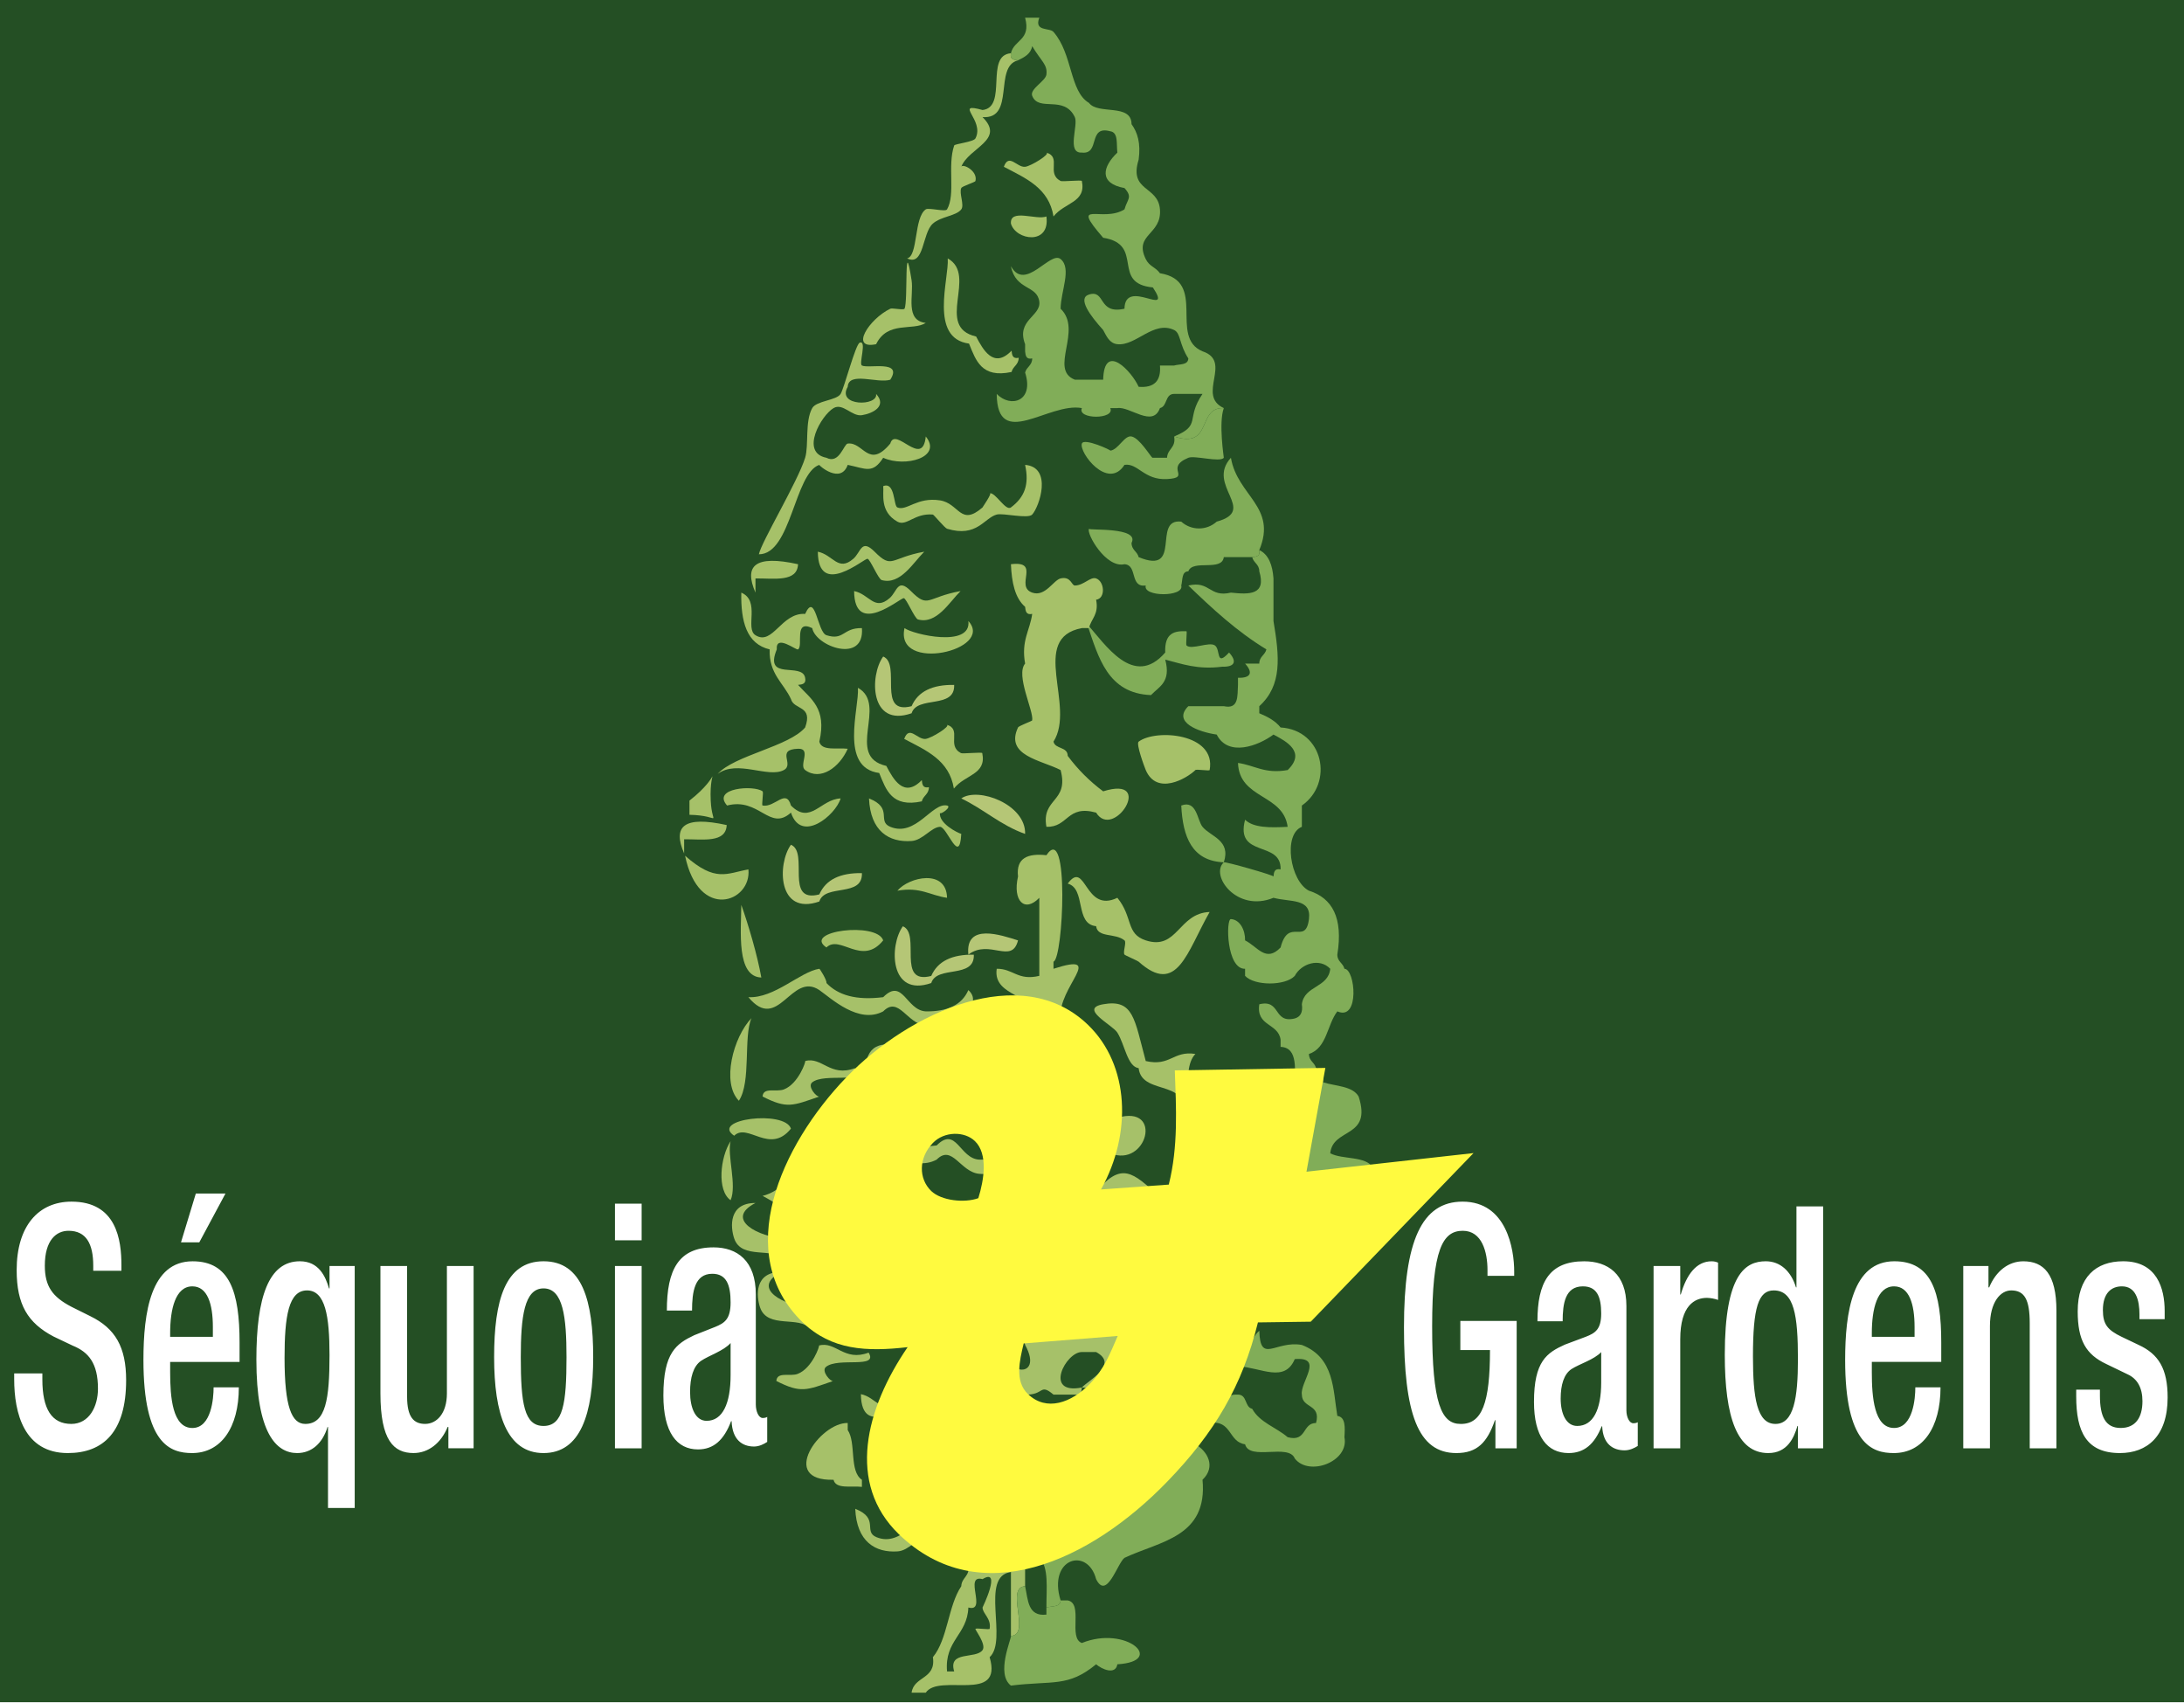
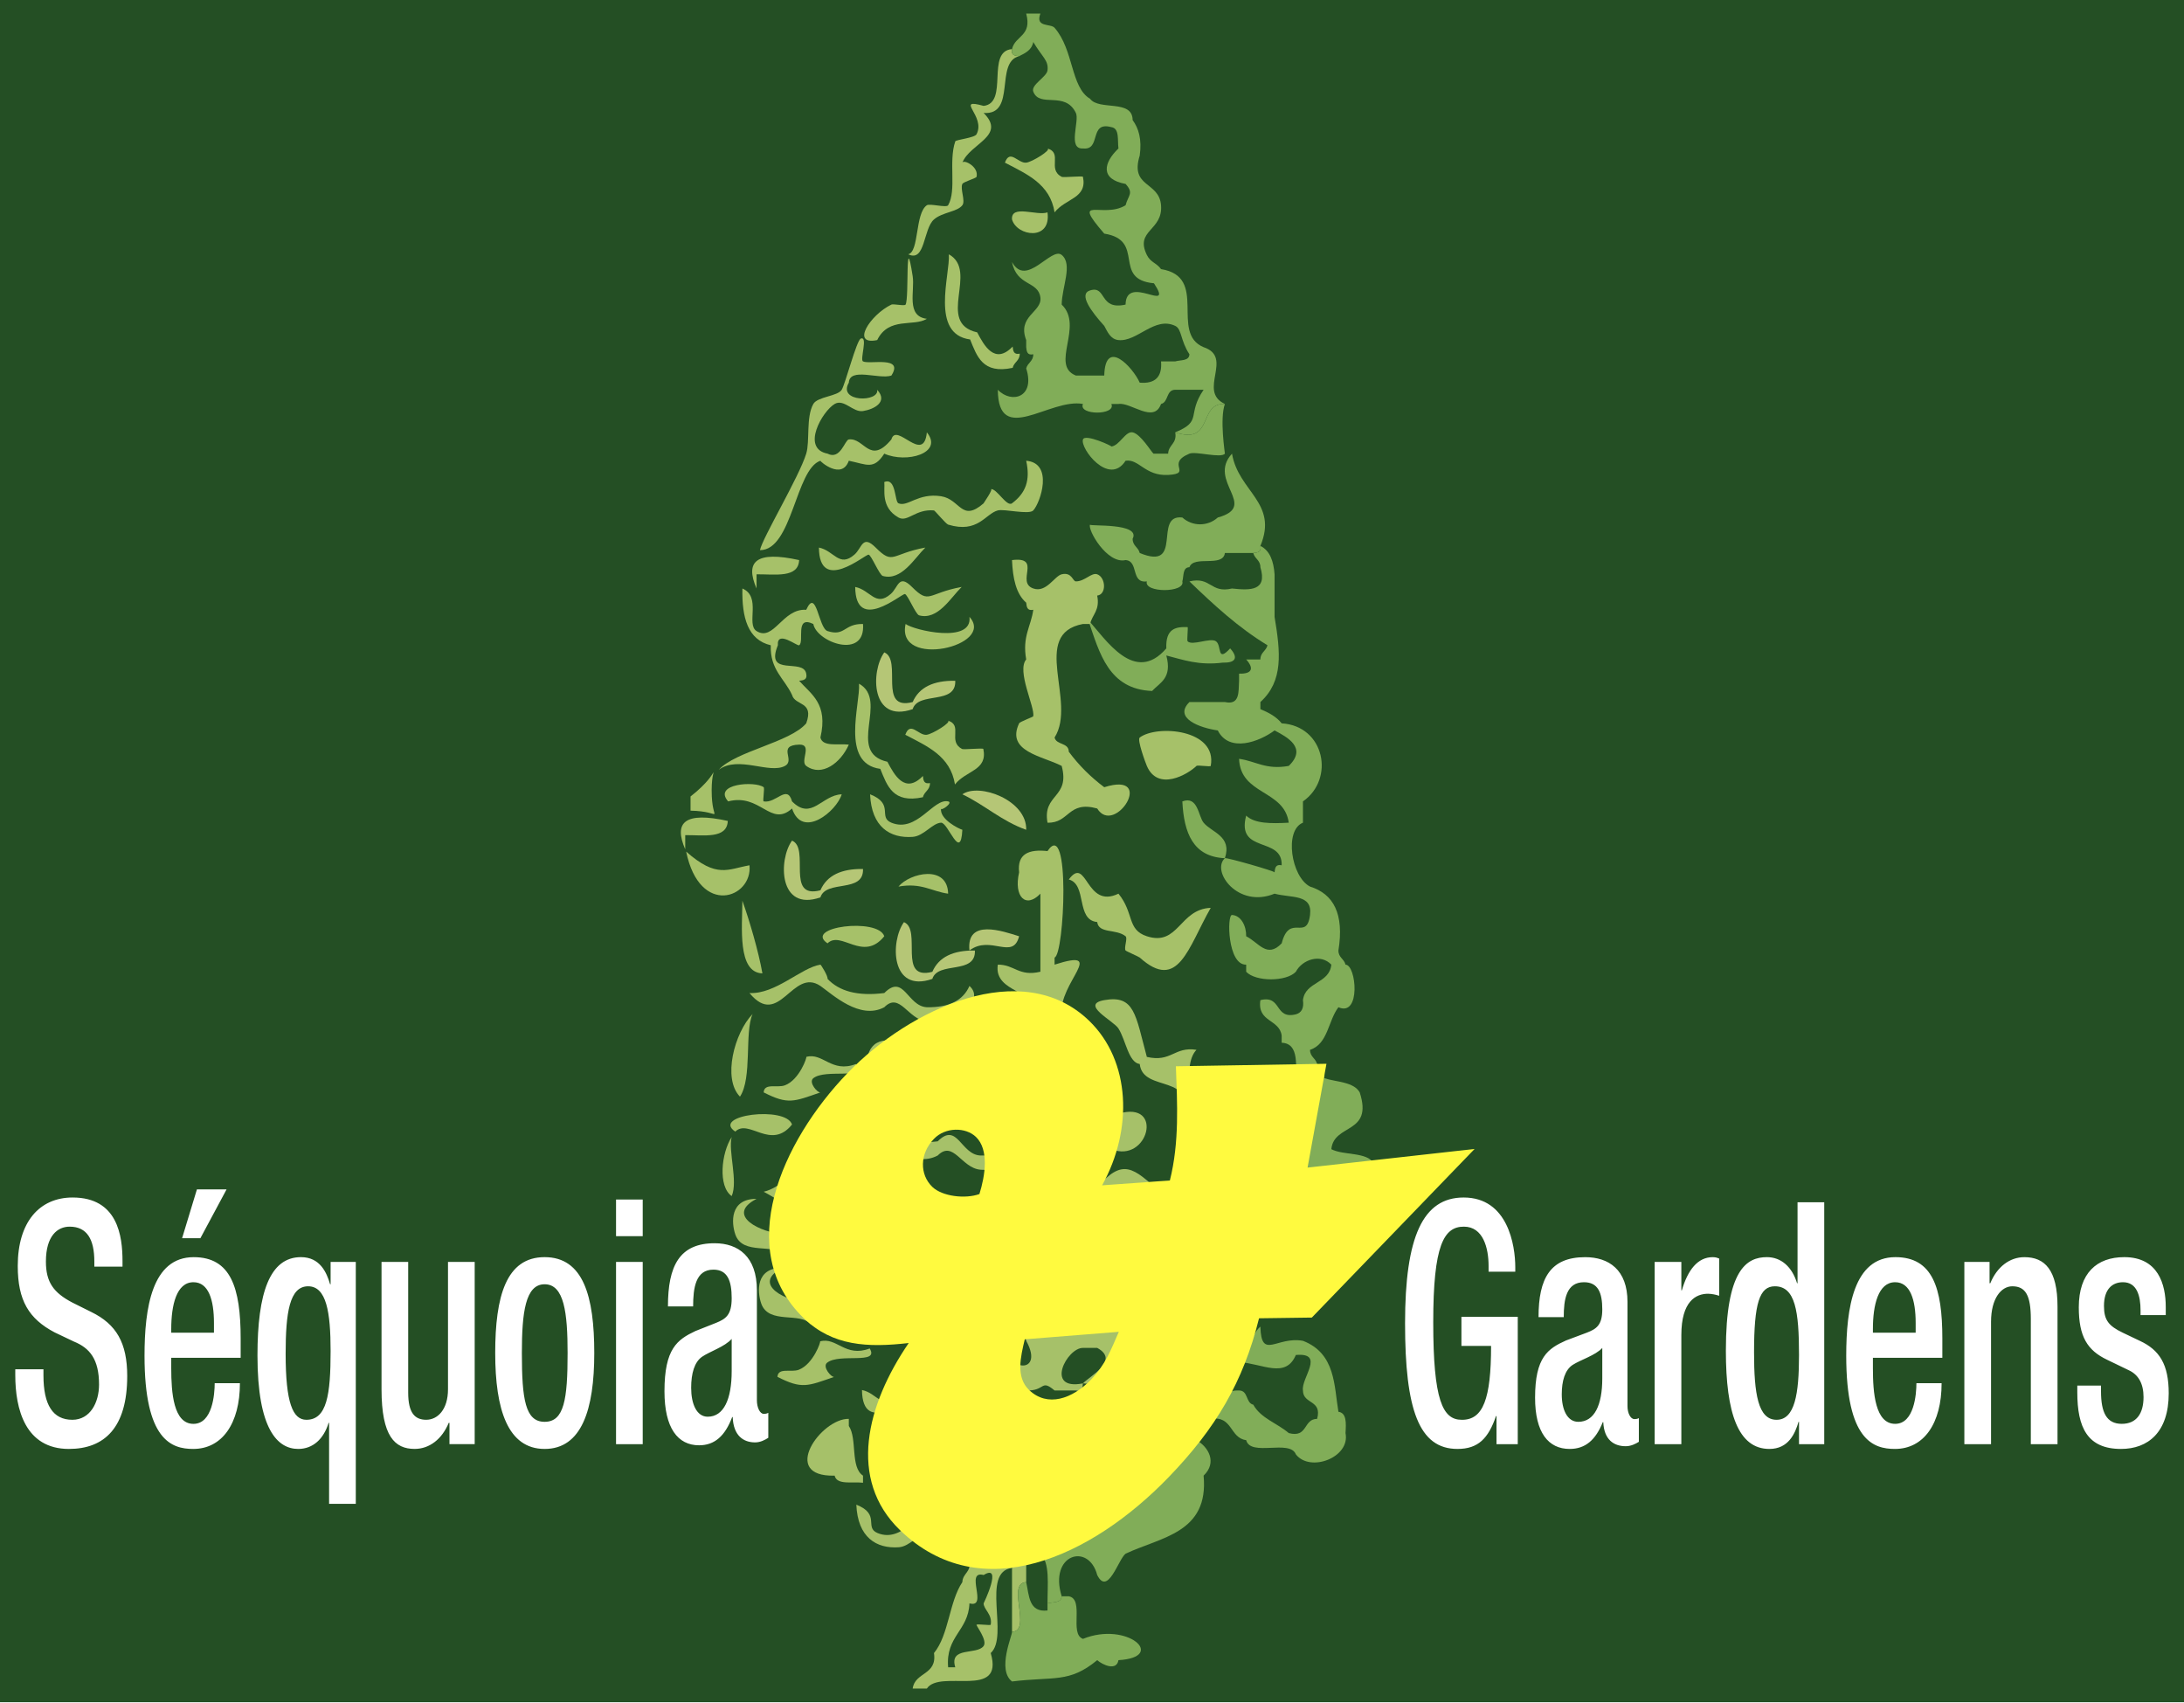
<svg xmlns="http://www.w3.org/2000/svg" width="154" height="120" viewBox="0 0 40.746 31.75">
  <style>.F{fill:#a6c169}.G{fill:#81ad58}.H{fill:#b5c676}.I{fill-rule:evenodd}</style>
  <defs>
    <clipPath id="A">
      <path d="M0 841.89h595.276V0H0z" />
    </clipPath>
  </defs>
  <path d="M0 0h40.746v31.75H0z" fill="#244f24" class="I" />
-   <g clip-path="url(#A)" transform="matrix(.35278 0 0 -.352778 -102.2902 174.9006)">
+   <g clip-path="url(#A)" transform="matrix(.35278 0 0 -.352778 -102.2699 174.8236)">
    <g class="I">
      <g class="F">
        <path d="M343.042 486.962c.268.744.693-.046 1.125 0 .316.034 1.353.682 1.127.75.818-.247-.026-1.092.75-1.5.088-.046 1.112.063 1.125 0 .236-1.15-.916-1.126-1.501-1.877-.239 1.511-1.478 2.025-2.626 2.627m-5.269-30.25c.268.744.693-.046 1.125 0 .317.034 1.353.682 1.127.75.818-.247-.026-1.092.749-1.5.089-.046 1.113.063 1.127 0 .236-1.15-.918-1.127-1.501-1.877-.24 1.511-1.479 2.025-2.627 2.627m1.14 15.991c-.167-1.717-1.613.572-1.876-.375-1.15-1.378-1.424.103-2.251 0-.21-.027-.442-1.105-1.126-.751-1.417.276-.266 2.249.376 2.626.495.292.971-.458 1.501-.374.573.09 1.344.478.75 1.125.12-.663-2.103-.67-1.501.375.047.83 1.592.16 2.251.376.682 1.062-1.146.573-1.5.749-.175.089.275 1.345-.115 1.209-.223-.077-.818-2.394-1.011-2.709-.212-.346-1.281-.36-1.502-.751-.396-.706-.174-1.971-.375-2.626-.38-1.239-2.322-4.465-2.447-5.103 1.711-.008 1.88 4.29 3.198 4.728-.046-.016 1.126-1.046 1.501 0 .959-.197 1.314-.498 1.876.375 1.163-.527 3.151.025 2.251 1.126" />
      </g>
      <path d="M349.481 471.375c-.011-.016-.018-.036-.026-.054.008.018.015.038.026.054m.055.064a.2.2 0 0 1-.036-.041.2.2 0 0 0 .036.041m.065.051c-.016-.01-.029-.022-.045-.033l.045.033m.077.038c-.018-.008-.035-.017-.051-.026l.051.026m.091.028c-.022-.005-.043-.013-.063-.02l.063.02m.205.03l-.09-.009.09.009m-.107-.011l-.075-.014.075.014m4.808 2.629c-1.439.063-.568-2.184-2.626-1.501.105-.606-.355-.646-.376-1.126h-.749-.026c-.291-.013-.634.028-.915.009.281.019.624-.022.915-.009-.123.103-.681 1.04-1.102 1.126-.378.077-.691-.697-1.125-.75.084.009-1.391.694-1.502.375-.162-.47 1.376-2.495 2.253-1.126a.38.38 0 0 0 .022.094.38.38 0 0 1-.022-.094c.712.111 1.031-.817 2.251-.751 1.33.073-.166.584 1.126 1.126.329.138 1.675-.26 1.876 0 .007.008-.284 1.841 0 2.627" class="G" />
      <g class="F">
        <path d="M344.167 471.202c1.465-.125.75-2.22.375-2.627-.223-.244-1.529.091-1.876 0-.663-.176-1.045-1.232-2.627-.75-.121.037-.703.745-.749.75-.977.087-1.396-.646-1.878-.375-.959.54-.7 1.497-.75 1.876.637.259.539-1.039.75-1.125.494-.205 1.032.563 2.252.374 1.022-.157 1.072-1.398 2.252-.374-.032-.029.548.786.375.75.307.064.846-.962 1.126-.75.729.547.976 1.215.75 2.251m-3.001-8.256c1.413-1.547-3.903-2.764-3.377-.375.445-.336 3.552-1.057 3.377.375" />
      </g>
      <path d="M354.953 461.28c-.717-.781-.433.151-.749.375-.302.212-1.246-.254-1.502 0-.044.044.037.749 0 .75-.63.025-1.168-.076-1.125-1.125-1.674-1.938-3.191.468-4.129 1.501.601-1.776 1.091-3.664 3.377-3.752.424.451 1.072.679.752 1.876.898-.228 1.712-.54 3.002-.376.702-.02.794.289.374.751" class="G" />
      <g class="F">
        <path d="M353.173 455.066c-.475-.461-2.044-1.359-2.626 0-.065.152-.526 1.388-.376 1.501.917.69 4.116.436 3.755-1.501-.013-.06-.695.056-.753 0m-12.382-3.377c-.093-1.713-.75.392-1.127.375-.461-.021-.906-.707-1.5-.75-1.197-.086-2.179.519-2.253 2.251 1.304-.516.402-1.203 1.126-1.501 1.352-.556 2.209 1.302 3.002 1.126.29-.064-.397-.538-.375-.375-.083-.565.924-1.066 1.127-1.126m4.01-13.948c-.092-1.712-.749.392-1.125.375-.462-.021-.908-.708-1.5-.75-1.198-.086-2.178.519-2.253 2.251 1.301-.516.403-1.204 1.126-1.501 1.353-.556 2.21 1.3 3.002 1.126.287-.064-.4-.538-.375-.376-.083-.564.924-1.066 1.125-1.125m-4.74-23.611c-.092-1.713-.749.391-1.125.374-.461-.02-.909-.706-1.501-.75-1.196-.086-2.178.521-2.251 2.251 1.3-.515.4-1.203 1.125-1.501 1.352-.555 2.21 1.302 3.001 1.126.289-.062-.398-.538-.374-.375-.083-.564.923-1.065 1.125-1.125m.73 16.596c-.093-1.713-.75.391-1.127.375-.461-.021-.906-.708-1.5-.751-1.197-.086-2.179.52-2.253 2.251 1.304-.515.402-1.203 1.126-1.5 1.352-.557 2.209 1.3 3.002 1.126.29-.064-.397-.539-.375-.376-.083-.565.924-1.067 1.127-1.125" />
      </g>
      <path d="M340.791 453.565c.893.625 3.422-.316 3.376-1.876-1.294.456-2.19 1.312-3.376 1.876" class="H" />
      <g class="F">
        <path d="M326.184 450.536c1.618-1.429 2.203-.927 3.35-.724.174-1.733-2.633-2.756-3.35.724m24.363-4.476c-1.062.346-.663 1.225-1.501 2.251-1.75-.845-1.655 2.058-2.626.751.982-.267.359-2.142 1.502-2.251.08-.627 1.005-.348 1.5-.751.123-.1-.095-.616 0-.751.028-.041.695-.327.749-.375 2.036-1.829 2.549.51 3.755 2.627-1.661-.064-1.696-2.049-3.379-1.501m-12.758-6.005c-.548-.703-1.237-1.266-1.878-1.875-.242.491-.381 1.855.376 2.25.747.392 1.611-.279 2.626 0-.061-.439-.685-.316-1.124-.375m15.384 0c-1.184.184-1.323-.676-2.626-.375-.602 2.232-.642 3.288-2.252 3.002-1.301-.231.486-1.081.751-1.5.396-.63.528-1.799 1.125-1.878.176-1.575 3.095-.408 2.254-3.001h.374v1.501c-.049.924-.058 1.808.374 2.251m.717-6.381c-1.095-.486-.748-1.285-2.008-1.734-1.712 1.552-2.316 2.417-3.515 1.307-.97-.898.993-.647 1.441-.857.673-.316 1.418-1.226 1.962-.971 1-1.23 2.824 1.329 3.518-1.307l.315.203-.812 1.262c-.541.752-1.026 1.491-.901 2.097m-4.844 3.005c2.447.72 1.566-2.665-.375-1.877.315.436.496 1.006.375 1.877" />
      </g>
      <path d="M353.173 419.417h-.374c-.166-.334-.33-.672-.75-.751v-.751c-1.264-.862-2.481-1.771-3.378-3.002h-.376c-1.061-.563-1.734-1.517-3.377-1.501.517-.483.372-1.63.376-2.626.291.084.738.01.75.375-.692 2.231 1.427 2.85 1.878 1.125.563-1.131 1.12.836 1.5 1.126 1.868.882 4.413 1.091 4.127 4.128.73.697.258 1.516-.376 1.877" class="G" />
      <g class="F">
        <path d="M343.417 492.966c-1.393-.108-.156-2.846-1.501-3.002-1.569.435.134-.531-.375-1.5-.1-.192-1.095-.285-1.125-.376-.368-1.072.084-2.578-.377-3.377-.083-.148-.973.104-1.126 0-.632-.433-.4-2.468-.986-2.592.913-.445.787 1.337 1.363 1.841.439.385 1.231.397 1.501.751.176.232-.127.858 0 1.126.052.11.732.304.75.375.134.538-.679.936-.75.75.396 1.016 2.345 1.409 1.125 2.628 1.749-.123.573 2.679 1.876 3.001-.229.021-.443.057-.375.375" />
        <path d="M343.417 483.96c-.063.814 1.33.17 1.877.375.206-1.534-1.621-1.268-1.877-.375m-4.504-5.253c-.692-.437-2.01.128-2.626-1.125-1.415-.296-.382 1.328.75 1.876.106.051.701-.089.752 0 .2.358-.038 4.149.375 1.501.122-.79-.366-2.12.749-2.252m4.538-1.468c-.953-.989-1.519.071-1.875.75-2.211.501.102 3.24-1.5 4.128.075-1.082-.999-4.22 1.125-4.503.362-.888.658-1.843 2.25-1.5.071.303.377.374.376.75-.319-.07-.355.146-.376.375m-4.747-22.704c-.955-.988-1.52.071-1.877.75-2.21.501.102 3.24-1.501 4.128.077-1.081-.997-4.22 1.125-4.503.363-.888.659-1.844 2.253-1.5.07.303.377.374.375.75-.32-.069-.354.146-.375.375" />
      </g>
      <g class="G">
        <path d="M353.549 477.206c-1.804.753.286 3.718-2.251 4.128-.24.335-.555.349-.751.75-.644 1.319.858 1.271.751 2.627-.101 1.271-1.656.927-1.127 2.627.12.871-.059 1.441-.375 1.877-.007 1.117-1.769.481-2.251 1.125-1.032.61-.856 2.588-1.877 3.753-.207.238-1.038.005-.75.751h-.751c.323-1.198-.59-1.161-.75-1.877-.068-.319.147-.354.375-.375.335.166.672.33.75.75.477-.807.817-.968.752-1.501-.043-.352-.893-.761-.752-1.126.346-.877 1.68.066 2.253-1.125.202-.422-.455-1.926.374-1.877.988-.111.296 1.457 1.502 1.127.439-.062.317-.685.375-1.127-.786-.749-.989-1.626.376-1.875.45-.494.146-.59 0-1.127-1.178-.736-2.926.579-1.127-1.501 2.219-.349.388-2.416 2.629-2.626 1.096-1.669-1.474.542-1.502-1.126-1.421-.318-.984 1.026-1.877.75-.625-.193.066-1.121.75-1.876.169-.308.326-.706.751-.75.987-.105 1.91 1.271 3.003.75.354-.169.266-.764.75-1.501-.012-.365-.459-.291-.75-.376h-.751c.068-.818-.308-1.193-1.127-1.125-.352.796-1.826 2.403-1.876.376h-1.5c-1.383.543.435 2.615-.751 3.752.009.93.601 2.134 0 2.626-.551.453-1.875-1.753-2.627-.375.248-1.294 1.389-.988 1.501-1.876.098-.775-1.24-.973-.751-2.251v-.376c.023-.229.056-.444.375-.375.002-.376-.303-.447-.375-.75.491-1.526-.774-1.886-1.501-1.126.019-3.024 2.752-.425 4.503-.751-.267-.608 1.771-.608 1.502 0h.375c.658.104 1.873-1.056 2.252 0 .406.094.255.746.751.751h1.5c-.915-1.347-.031-1.645-1.5-2.251 2.058-.684 1.187 1.563 2.626 1.5-1.469.681.486 2.466-1.126 3.002m1.502-5.629c-1.339-1.463 1.446-2.772-.752-3.377a1.4 1.4 0 0 0-1.874 0c-1.565.187.1-2.853-2.254-1.876-.07.304-.376.374-.375.751.447.862-2.314.646-2.251.75-.15-.247.889-2.099 1.877-1.876.709-.042.26-1.241 1.125-1.126-.17-.613 2.045-.613 1.878 0 .082.291.008.74.374.75.228.649 1.778-.029 1.876.751h1.501c.229.021.445.056.376.375.957 2.286-1.16 2.863-1.501 4.878m2.917-38.014c-1.34-1.463 1.446-2.772-.752-3.378-.492-.481-1.383-.481-1.876 0-1.561.187.102-2.853-2.25-1.876-.072.305-.378.374-.376.751.447.864-2.316.645-2.252.751-.151-.247.889-2.1 1.876-1.877.71-.042.262-1.241 1.126-1.125-.169-.614 2.045-.614 1.876 0 .084.291.011.738.375.75.229.647 1.781-.03 1.878.75h1.501c.228.022.442.055.375.376.957 2.285-1.158 2.862-1.501 4.878" />
      </g>
      <g class="F">
        <path d="M333.205 466.611c.807-.163 1.069-1.075 1.876-.375.41.355.416 1.084 1.126.375.943-.944.815-.331 2.627 0-.588-.579-1.264-1.775-2.251-1.501-.181.049-.614 1.118-.751 1.126-.199.011-2.608-2.087-2.627.375m1.919-2.082c.807-.162 1.069-1.074 1.876-.375.41.356.417 1.085 1.126.375.942-.943.815-.331 2.628 0-.588-.578-1.265-1.774-2.252-1.501-.18.05-.614 1.119-.752 1.126-.197.011-2.606-2.087-2.626.375m.359-42.462c.809-.162 1.069-1.075 1.877-.375.409.355.417 1.084 1.125.375.943-.943.816-.331 2.628 0-.588-.578-1.265-1.775-2.252-1.501-.18.049-.614 1.118-.751 1.126-.198.01-2.606-2.087-2.627.375" />
      </g>
      <g class="H">
        <path d="M338.164 458.443c-1.863-.486-.531 2.221-1.502 2.626-.727-1-.719-3.774 1.502-3.001.297.953 2.299.202 2.252 1.5-1.145.019-1.911-.341-2.252-1.125m-.912-31.634c-1.862-.485-.529 2.222-1.502 2.628-.726-1.001-.717-3.775 1.502-3.003.298.954 2.299.204 2.251 1.5-1.144.02-1.91-.34-2.251-1.125m1.951 17.37c-1.862-.486-.53 2.222-1.501 2.627-.726-1.001-.718-3.774 1.501-3.002.298.954 2.299.203 2.252 1.5-1.144.019-1.911-.339-2.252-1.125" />
      </g>
      <g class="F">
        <path d="M332.159 461.445c.293.188-.245 1.605.75 1.125.188-.979 2.775-1.896 2.628 0-1.015.023-.942-.675-1.877-.374-.483.156-.582 2.329-1.126 1.125-1.263.08-1.711-1.698-2.627-1.125-.568.356.276 1.812-.749 2.251-.031-1.532.284-2.716 1.501-3.002-.047-1.297.732-1.769 1.125-2.627.162-.588 1.18-.32.75-1.501-.862-1.013-3.736-1.469-4.625-2.455 1.032.77 2.671-.242 3.5.204.571.308-.441 1.086.75 1.126.733.024.027-.872.375-1.126.82-.599 1.826.155 2.252 1.126-.562.064-1.384-.134-1.501.375.414 1.79-.48 2.273-1.126 3.002.229.021.444.057.375.375-.151.849-2.198-.198-1.5 1.501-.06.827 1.028-.062 1.125 0m-6.024-10.039c.995.006 2.209-.208 2.251.751-2.28.503-2.873-.07-2.251-1.501zm3.772 13.792c.996.006 2.21-.209 2.252.751-2.279.503-2.874-.071-2.252-1.502zm18.388-11.258c-.717.534-1.343 1.16-1.875 1.876-.005.497-.659.344-.752.751 1.198 1.886-1.307 5.477 1.501 6.004h.376c.118.508.533.717.377 1.501.51.063.45.966 0 1.126-.304.107-.656-.377-1.127-.375-.172 0-.206.503-.751.375-.378-.088-.812-.992-1.502-.75-.944.331.486 1.698-1.125 1.501.04-.961.213-1.789.75-2.252.023-.228.056-.444.375-.375-.12-.88-.593-1.409-.375-2.626-.515-.611.461-2.502.375-3.003-.005-.039-.708-.287-.75-.376-.707-1.495 1.232-1.724 2.252-2.251.458-1.71-1.029-1.472-.75-3.001 1.164-.04 1.07 1.18 2.628.75.922-1.496 3.15 1.999.373 1.125" />
        <path d="M326.416 453.45c1.817 1.416 1.035 1.981 1.125 0 .065-1.438.643-.789-1.125-.75zm5.368-.26c-.263.926-.843-.12-1.501 0-.063.012.063.703 0 .75-.451.343-2.704.186-1.877-.75 1.704.446 2.248-1.394 3.378-.375.546-1.642 2.36-.143 2.627.75-1.059-.038-1.595-1.414-2.627-.375m8.255-4.879c-.88.12-1.408.593-2.627.375.607.729 2.595 1.172 2.627-.375m5.629-3.752v.375c.519.14.85 7.469-.374 5.629-.98.106-1.614-.136-1.502-1.126-.295-1.288.351-1.934 1.126-1.126v-4.127c-1.146-.272-1.368.383-2.252.375-.248-1.581 2.469-1.322.751-2.252 1.866.313 1.485.934 2.627-.375-.175 1.667 2.465 3.537-.376 2.627m1.492-15.374v.349c.706.13 1.157 6.943-.512 5.232-1.338.099-2.201-.127-2.047-1.046-.402-1.198.479-1.799 1.535-1.046v-3.837c-1.563-.254-1.865.356-3.07.348-.34-1.47 3.366-1.229 1.025-2.093 2.545.291 2.024.867 3.581-.349-.24 1.55 3.36 3.287-.512 2.442m-16.943 14.911c-1.332.043-1.068 2.456-1.059 3.84.363-1.012.853-2.669 1.059-3.84m-1.187-6.517c-.935.951-.294 3.373.667 4.37-.435-.984-.008-3.38-.667-4.37m-.438-5.258c-.733.511-.549 2.284 0 3.122-.193-.746.344-2.336 0-3.122m5.068 13.364c-1.292.87 2.673 1.374 3.002.375-1.12-1.392-2.285.327-3.002-.375" />
      </g>
      <path d="M333.284 448.49c-1.862-.486-.531 2.222-1.501 2.626-.726-.999-.719-3.774 1.501-3.001.298.953 2.3.203 2.253 1.501-1.145.019-1.911-.341-2.253-1.126" class="H" />
      <path d="M328.781 435.731c-1.293.871 2.673 1.374 3.002.375-1.119-1.392-2.285.328-3.002-.375" class="F" />
      <path d="M341.166 445.308c-.177 1.702 1.755 1.024 2.626.751-.33-1.294-1.507.094-2.626-.751" class="H" />
      <g class="F">
        <path d="M341.166 443.432c-.342-.785-1.106-1.143-2.253-1.126-1.041.057-1.21 1.799-2.251.751-1.432-.181-2.395.107-3.002.75.039.131-.35.755-.375.751-1.015-.154-2.373-1.571-3.752-1.501 1.586-1.918 2.267 1.375 3.752.375.634-.446 2.084-1.815 3.377-1.126.825.832 1.247-.657 2.251-.749 1.274-.127 3.185 1.039 2.253 1.875m2.826-7.84c-.342-.784-1.108-1.144-2.253-1.125-1.04.056-1.209 1.796-2.251.75-1.433-.182-2.394.106-3.002.751.039.13-.35.753-.375.75-1.015-.154-2.374-1.571-3.752-1.501 1.586-1.919 2.266 1.374 3.752.375.634-.447 2.084-1.815 3.377-1.125.826.831 1.248-.658 2.251-.75 1.274-.127 3.187 1.039 2.253 1.875m-8.83 3.712c.528-.874-1.594-.229-2.253-.75-.276-.219.24-.797.376-.75-1.413-.491-1.708-.659-3.002 0 .032.513.721.22 1.126.375.774.295 1.186 1.518 1.125 1.501.885.248 1.332-.87 2.628-.376m.729-15.04c.53-.875-1.594-.23-2.251-.752-.277-.218.239-.797.374-.749-1.412-.492-1.706-.659-3.002 0 .033.512.722.22 1.126.375.774.296 1.186 1.517 1.126 1.5.884.248 1.332-.869 2.627-.374" />
      </g>
      <path d="M360.304 434.801c.133 1.369 2.224.778 1.501 3.003-.317.558-1.208.542-1.876.75.061.436-.084.668-.376.75-.071.304-.377.375-.375.751.949.302.957 1.545 1.501 2.251 1.198-.529.949 2.246.375 2.252-.07.305-.378.374-.375.75.314 1.941-.263 2.99-1.501 3.378-.993.507-1.381 2.979-.375 3.378v1.125c1.701 1.186 1.147 3.99-1.125 4.128-.275.35-.684.568-1.126.751v.375c1.224 1.111 1.064 2.622.75 4.503v2.251c-.052.7-.247 1.255-.75 1.501.069-.319-.147-.354-.376-.375.071-.304.377-.374.376-.751.377-1.252-.521-1.23-1.501-1.125-1.149-.272-1.104.647-2.252.375 1.274-1.228 2.572-2.431 4.128-3.377-.071-.304-.376-.374-.375-.75h-.752c.42-.462.327-.771-.375-.751v-.376c-.035-.589.051-1.301-.75-1.125h-1.876c-.856-.85.541-1.364 1.5-1.501.611-1.2 2.203-.595 3.003 0 .68-.357 1.738-.923.75-1.876-1.218-.219-1.746.255-2.627.375.073-1.928 2.387-1.618 2.627-3.377-.925-.051-1.808-.057-2.252.375-.538-2.039 1.929-1.075 1.878-2.627-.32.069-.355-.146-.376-.375.04.06-2.565.805-2.627.75-.744-.683.685-2.674 2.627-1.876.879-.239 2.017-.006 1.876-1.126-.178-1.416-1.081.124-1.5-1.501-.781-.815-1.213.046-1.878.375.012.547-.271 1.099-.749 1.126-.272.015-.242-2.656.749-2.627v-.375c.5-.535 2.127-.535 2.628 0 .342.651 1.314.97 1.876.375-.106-1.018-1.373-.878-1.501-1.876.062-.437-.082-.667-.375-.751-1.155-.278-.722 1.031-1.876.751-.178-1.178 1.009-.991 1.126-1.876v-.377c.959-.04.742-1.255.75-2.25-.436-.555-.436-.945 0-1.501-.435-.564-1.318-1.581 0-1.877-.265-2.083 1.951-.26 2.251-1.125.904-.154.816.686 1.877.375-.38.621-1.594.408-2.252.75m-6.755 17.263c-.282.343-.3 1.441-1.124 1.125.082-1.668.569-2.931 2.25-3.002.391 1.174-.698 1.356-1.126 1.877" class="G" />
      <g class="F">
        <path d="M331.409 430.298c.408 1.535-.402 1.851-1.126 2.252 1.005.247 1.426 1.076 2.251 1.502-.333-.919-.875-1.628-.75-3.003-.084-.291-.011-.74-.375-.751" />
        <path d="M331.409 429.173c-.527.701-2.234-.028-2.627 1.125-.203.599-.305 1.88 1.125 1.877-1.686-.876.217-1.8 1.502-1.877zm1.367-3.646c-.527.701-2.234-.028-2.626 1.125-.204.6-.306 1.88 1.125 1.877-1.687-.877.216-1.8 1.501-1.877zm16.646-.858c.061.437-.084.668-.376.751-1.883-.243-4.744.492-6.004-.376.532.034 1.064.063 1.125-.375 1.066-1.926-1.428-1.654-1.125.375h-.376v-1.5c.766-.235.106-1.896 1.501-1.501 1.026-.035.757.625 1.501 0h1.127c.318-.069.354.147.374.376-2.042-.404-.854 1.883 0 1.875h.753c1.23-.665-.438-1.52-.753-1.875.857-.105 1.411.09 1.502.749.005.746 1.023.479.751 1.501" />
      </g>
      <path d="M361.054 419.791c.033.533.063 1.063-.375 1.126-.232 1.356-.14 3.082-1.876 3.752-1.4.252-2.202-1.039-2.251.751-.543-.458-.569-1.432-1.127-1.876 1.244-.077 2.46-.9 3.003.376 1.573.137.268-1.224.375-1.877.005-.746 1.025-.476.75-1.501-.745-.004-.477-1.023-1.501-.751-.604.521-1.476.775-1.876 1.501-.408.094-.255.747-.751.751-1.059.058-.94-1.06-1.499-1.501 1.176.178.99-1.01 1.874-1.125.235-.893 2.31.059 2.628-.751.756-.974 2.891-.164 2.626 1.125" class="G" />
      <g class="F">
        <path d="M334.786 420.167v.375c-1.462.038-3.682-3.078-.75-3.002.116-.509.94-.311 1.501-.375v.375c-.682.443-.295 1.957-.751 2.627m8.631-10.883v3.377.376h.75v-1.126c-1.074-.051.325-2.576-.75-2.627" />
        <path d="M342.291 409.659c-.009-.055-.69.051-.75 0-.043-.037.591-.823.375-1.125-.354-.494-1.838-.01-1.5-1.127h-.377c-.142 1.645 1.073 1.93 1.127 3.379 1.018-.27-.27 1.769.75 1.5 1.033.633 0-1.502 0-1.5.001-.326.473-.579.375-1.127m-1.125 3.378c.105-.607-.355-.646-.375-1.126-.703-1.048-.711-2.791-1.501-3.752.177-1.179-1.01-.992-1.126-1.877h.749c.7 1.052 4.108-.603 3.378 1.877.983.893-.537 4.289 1.126 4.502v.376z" />
      </g>
      <path d="M347.169 408.91c-.74.261.094 2.093-.749 2.251h-.376c-.012-.365-.459-.291-.75-.375v-.375c-.991-.115-.969.783-1.127 1.5-1.074-.051.325-2.576-.75-2.627.031-.158-.809-2.005 0-2.627 2.216.275 3.019-.1 4.505 1.127.3-.261 1.026-.585 1.124 0 2.589.152.478 2.078-1.877 1.126" class="G" />
    </g>
    <g fill="#fff">
      <path d="M292.195 423.163v-.323c0-1.558.497-2.347 1.529-2.347.941 0 1.411.913 1.411 1.863 0 1.344-.496 1.935-1.333 2.275l-1.019.485c-1.359.716-1.947 1.684-1.947 3.51 0 2.329 1.15 3.62 2.901 3.62 2.391 0 2.639-2.042 2.639-3.369v-.286h-1.49v.268c0 1.165-.379 1.846-1.307 1.846-.639 0-1.254-.484-1.254-1.846 0-1.092.406-1.648 1.399-2.168l1.006-.501c1.32-.645 1.895-1.63 1.895-3.385 0-2.724-1.202-3.853-3.084-3.853-2.313 0-2.836 2.114-2.836 3.906v.305zm8.116 9.512h1.568l-1.384-2.58h-.968zm.901-7.578v.519c0 1.219-.287 2.151-1.084 2.151-.901 0-1.175-1.218-1.175-2.472v-.198zm-2.259-1.326v-.555c0-1.29.117-2.938 1.175-2.938 1.006 0 1.123 1.577 1.123 2.15h1.334c0-2.131-.941-3.476-2.47-3.476-1.15 0-2.575.466-2.575 4.928 0 2.525.393 5.212 2.601 5.212 1.96 0 2.483-1.612 2.483-4.3v-1.021zm7.239 3.781c-.98 0-1.189-1.379-1.189-3.565 0-2.598.378-3.494 1.097-3.494 1.084 0 1.281 1.326 1.281 3.637 0 2.061-.222 3.422-1.189 3.422m1.109-7.22h-.025c-.262-.86-.836-1.38-1.607-1.38-1.098 0-2.156 1.04-2.156 4.945 0 3.314.653 5.196 2.3 5.196 1.006 0 1.358-.807 1.541-1.434h.027v1.183h1.332V416.05h-1.412zm6.366 0h-.039c-.353-.86-1.02-1.379-1.804-1.379-1.045 0-1.75.663-1.75 3.153v6.736h1.41v-6.915c0-1.075.354-1.433.954-1.433s1.151.537 1.151 1.612v6.736h1.412v-9.637h-1.334zm5.032.054c1.033 0 1.215 1.182 1.215 3.637 0 2.132-.182 3.636-1.215 3.636-1.021 0-1.203-1.504-1.203-3.636 0-2.455.182-3.637 1.203-3.637m0 8.707c2.051 0 2.626-2.078 2.626-5.07s-.667-5.071-2.626-5.071c-1.947 0-2.613 2.079-2.613 5.071s.575 5.07 2.613 5.07m3.777-.251h1.411v-9.638h-1.411zm0 3.296h1.411v-1.935h-1.411zm6.116-7.368c-.366-.415-1.149-.66-1.567-.944-.407-.283-.576-.887-.576-1.642 0-.849.287-1.528.875-1.528.85 0 1.268.925 1.268 2.415zm1.333-3.247c0-.377.157-.717.365-.717.092 0 .184.02.238.058v-1.322c-.171-.112-.419-.244-.695-.244-.626 0-1.15.358-1.188 1.339h-.027c-.379-1.001-.927-1.492-1.751-1.492-1.124 0-1.83.907-1.83 2.852 0 2.263.681 2.736 1.635 3.188l1.098.435c.509.207.822.414.822 1.302 0 .924-.222 1.51-.967 1.51-.94 0-1.072-.963-1.072-1.944h-1.332c0 2.152.614 3.34 2.47 3.34 1.241 0 2.234-.699 2.234-2.491zm39.114-.833h-.026c-.406-1.181-.941-1.738-2.038-1.738-2.039 0-2.772 2.079-2.772 6.648s.941 6.646 3.098 6.646c2.339 0 2.731-2.527 2.731-3.691v-.232h-1.412v.304c0 .949-.287 2.078-1.306 2.078-1.059 0-1.621-.967-1.621-5.052 0-4.121.496-5.16 1.503-5.16 1.137-.018 1.556 1.111 1.556 3.906h-1.568v1.541h2.979v-6.736h-1.124zm5.594 3.601c-.365-.394-1.149-.626-1.568-.896-.406-.269-.575-.842-.575-1.559 0-.805.288-1.45.875-1.45.849 0 1.268.877 1.268 2.293zm1.333-3.081c0-.358.157-.681.366-.681.091 0 .183.018.235.054v-1.254c-.169-.107-.418-.233-.694-.233-.626 0-1.148.341-1.187 1.272h-.028c-.379-.95-.927-1.416-1.75-1.416-1.125 0-1.829.86-1.829 2.706 0 2.15.68 2.597 1.633 3.028l1.099.412c.508.197.822.393.822 1.235 0 .878-.223 1.434-.968 1.434-.94 0-1.07-.914-1.07-1.846h-1.333c0 2.044.614 3.171 2.469 3.171 1.241 0 2.235-.663 2.235-2.364zm1.437 7.632h1.411v-1.505h.027c.313 1.075.836 1.755 1.632 1.755.159 0 .249-.035.341-.071v-1.971a1.98 1.98 0 0 1-.588.108c-.64 0-1.412-.394-1.412-2.186v-5.768h-1.411zm6.355-1.29c-.812 0-1.099-.896-1.099-3.494 0-2.185.209-3.565 1.19-3.565.967 0 1.188 1.362 1.188 3.422 0 2.311-.195 3.637-1.279 3.637m1.279-7.166h-.025c-.183-.627-.536-1.434-1.543-1.434-1.646 0-2.3 1.882-2.3 5.196 0 4.281 1.099 4.945 2.17 4.945.759 0 1.333-.52 1.595-1.38h.025v4.282h1.412v-12.791h-1.334zm6.169 4.712v.519c0 1.219-.287 2.15-1.084 2.15-.903 0-1.177-1.218-1.177-2.472v-.197zm-2.261-1.326v-.555c0-1.29.118-2.938 1.177-2.938 1.007 0 1.124 1.576 1.124 2.15h1.332c0-2.132-.941-3.477-2.469-3.477-1.15 0-2.575.466-2.575 4.928 0 2.526.393 5.213 2.601 5.213 1.96 0 2.482-1.613 2.482-4.3v-1.021zm4.836 5.07h1.333v-1.129h.039c.353.86 1.02 1.379 1.803 1.379 1.071 0 1.752-.663 1.752-2.615v-7.273h-1.412v6.611c0 1.253-.275 1.737-.98 1.737-.575 0-1.124-.627-1.124-1.88v-6.468h-1.411zm9.318-2.812v.25c0 .771-.195 1.487-.928 1.487-.561 0-1.006-.358-1.006-1.255 0-.752.249-1.056.994-1.414l.901-.43c1.046-.484 1.529-1.254 1.529-2.777 0-2.061-1.097-2.939-2.522-2.939-1.777 0-2.313 1.13-2.313 2.993v.358h1.254v-.305c0-1.111.288-1.719 1.098-1.719.771 0 1.151.537 1.151 1.415 0 .716-.275 1.182-.771 1.415l-1.151.556c-1.057.501-1.502 1.236-1.502 2.777 0 1.809.953 2.651 2.405 2.651 1.79 0 2.194-1.434 2.194-2.633v-.43z" />
    </g>
    <path d="M344.092 424.749c-.223-.932-.479-1.998.222-2.674.976-.943 2.3-.472 3.285.547.765.792 1.062 1.6 1.466 2.522zm-4.889 8.058c.527-.507 1.746-.647 2.49-.378.302.965.52 2.341-.181 3.018-.551.531-1.621.525-2.222-.098-.765-.792-.761-1.89-.087-2.542m17.277-6.947c-.827-3.36-2.292-5.827-4.78-8.402-4.072-4.217-9.929-6.93-14.208-2.799-2.777 2.684-1.768 6.632.462 9.893-2.176-.251-4.024-.162-5.55 1.312-3.729 3.6-1.179 9.343 2.319 12.966 3.307 3.425 9.244 6.168 12.772 2.762 2.201-2.127 2.329-5.75.686-8.702l3.584.257c.508 2.026.389 4.057.319 6.038l7.962.132-.999-5.489 8.834.985-8.608-8.915z" fill="#fffa3f" />
  </g>
</svg>
